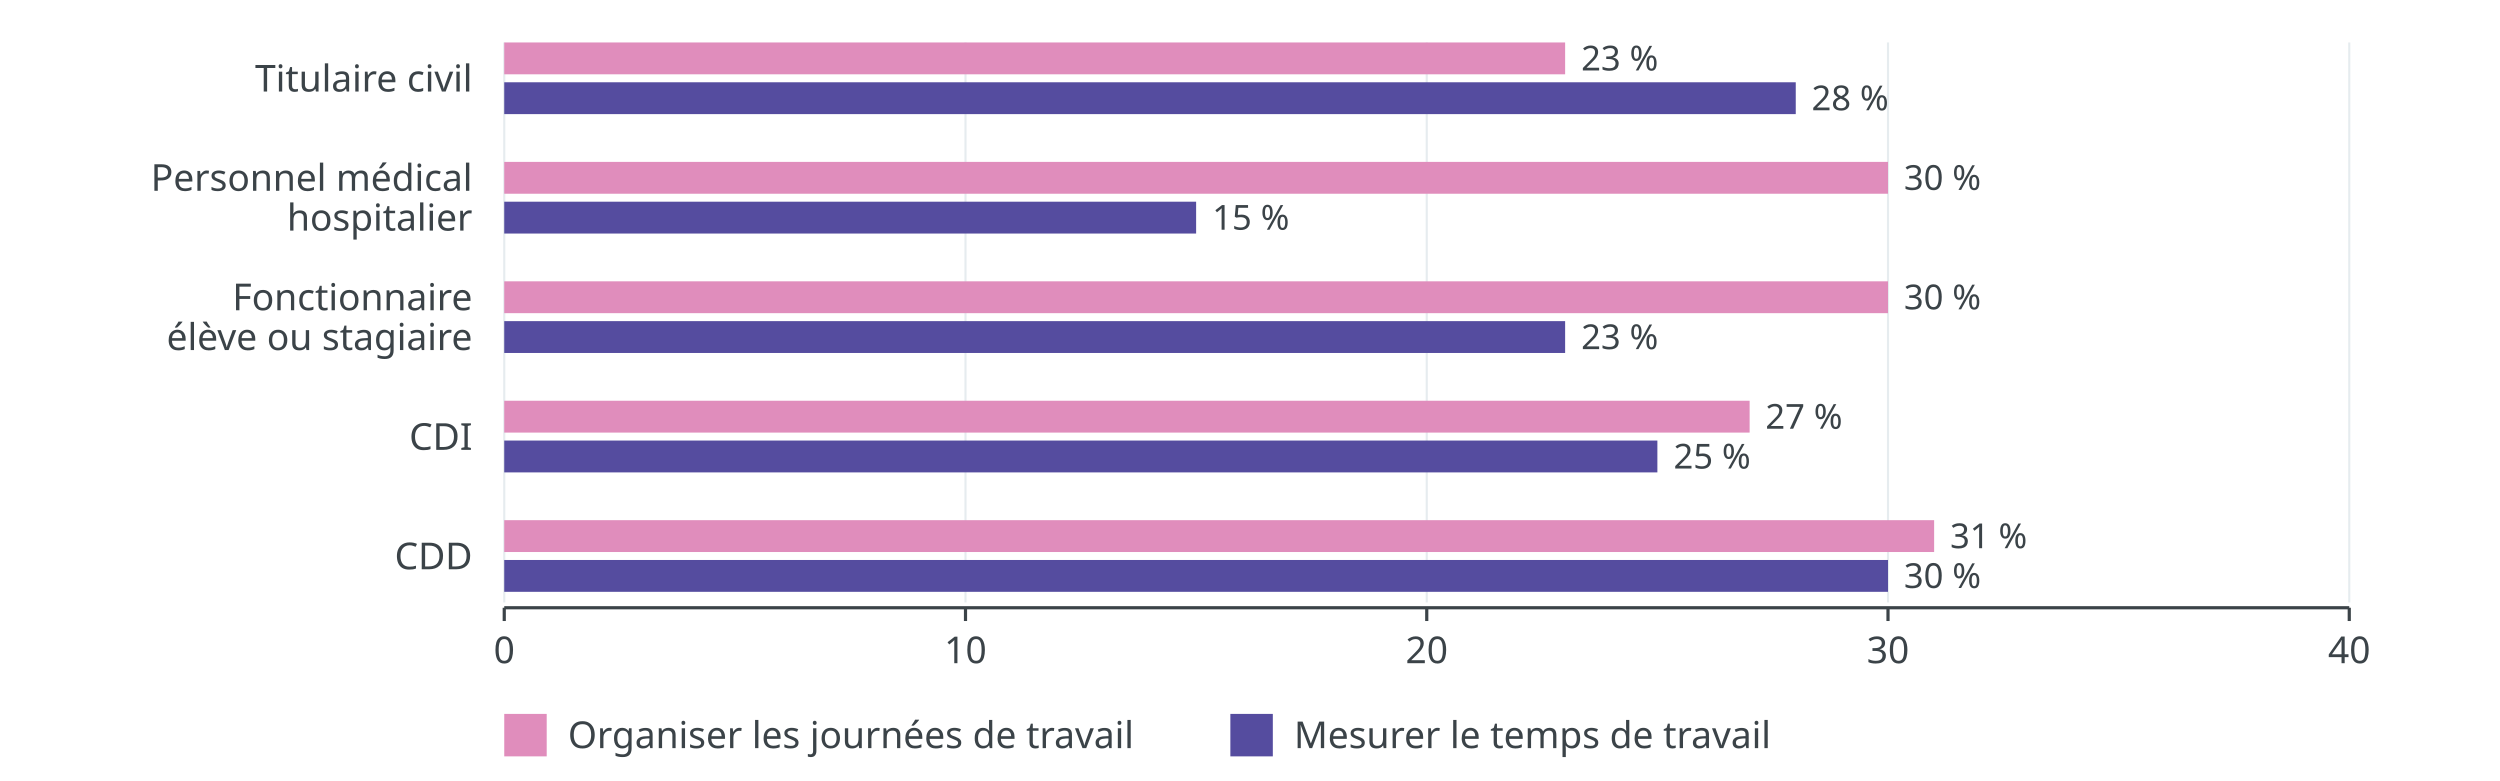
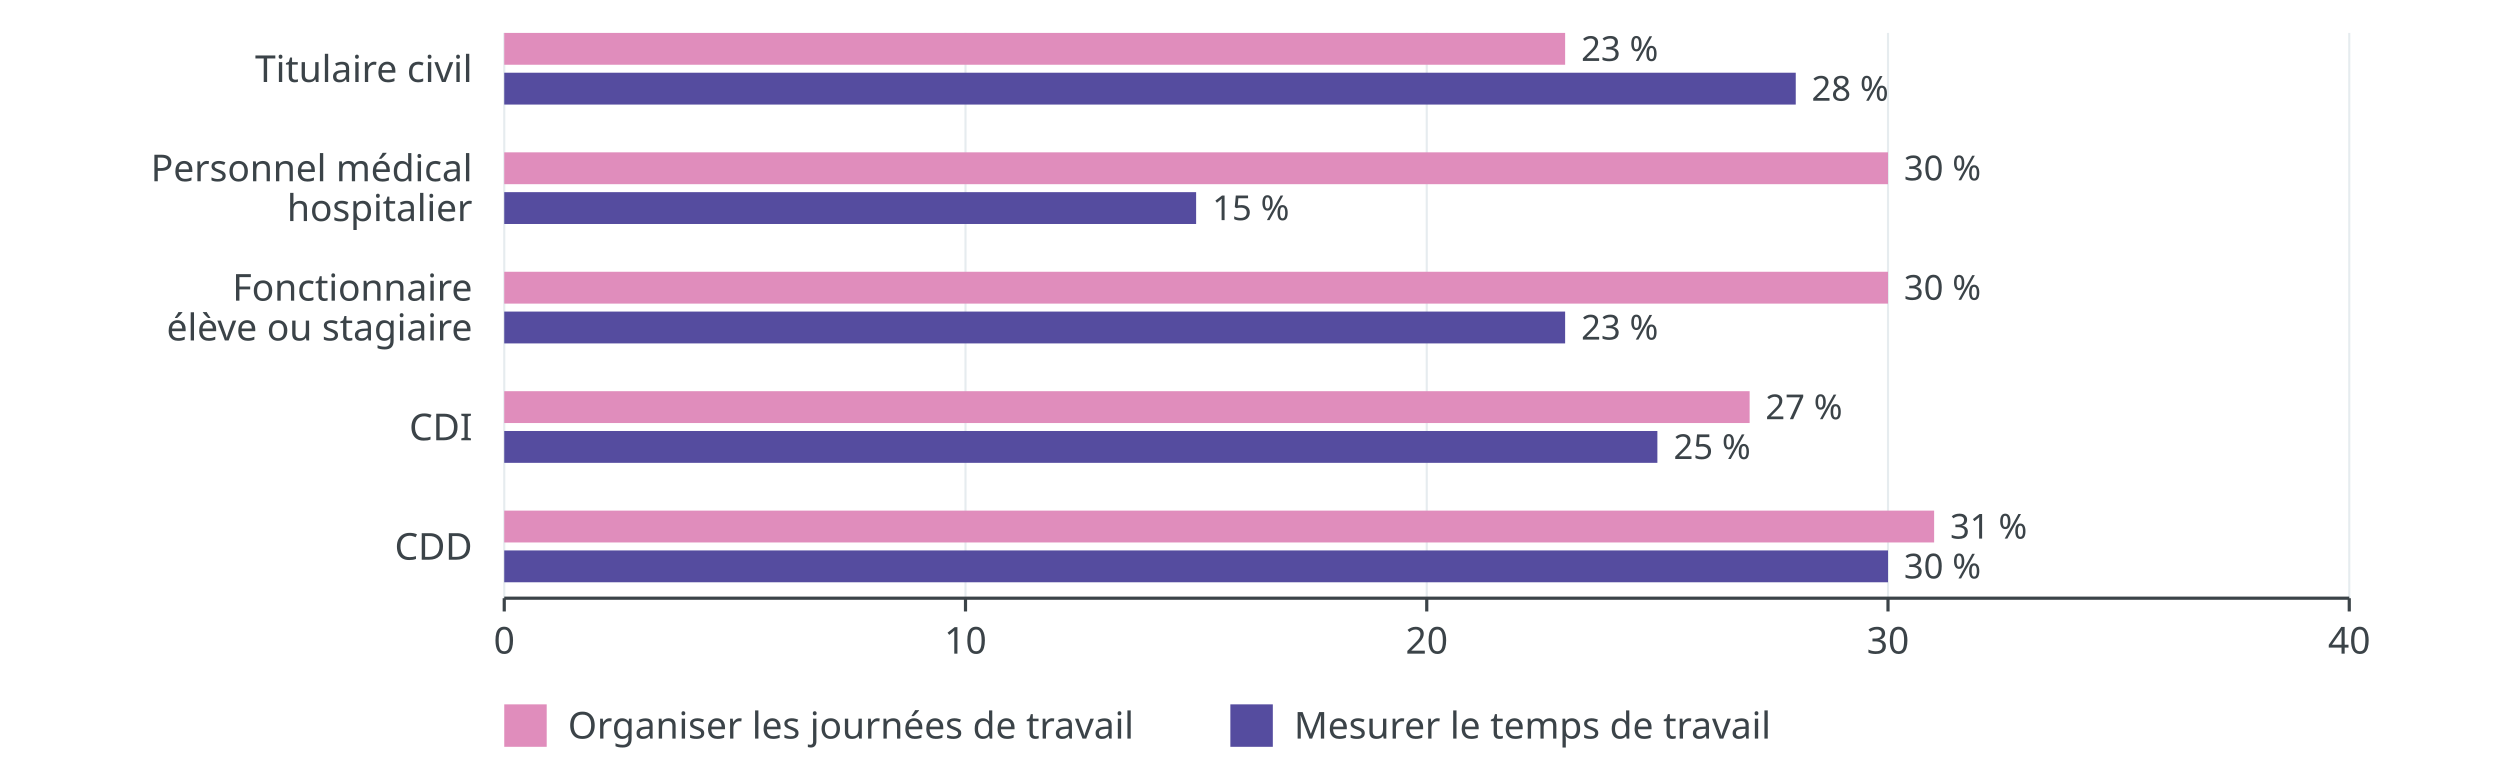
<svg xmlns="http://www.w3.org/2000/svg" width="471pt" height="147pt" viewBox="0 0 471 147" data-axe-x="95.0" data-fin-x="442.6">
-   <line x1="95" x2="95" y1="8" y2="113.5" stroke="#E6ECEF" stroke-width="0.4" />
-   <line x1="181.9" x2="181.9" y1="8" y2="113.5" stroke="#E6ECEF" stroke-width="0.4" />
-   <line x1="268.8" x2="268.8" y1="8" y2="113.5" stroke="#E6ECEF" stroke-width="0.4" />
-   <line x1="355.7" x2="355.7" y1="8" y2="113.5" stroke="#E6ECEF" stroke-width="0.4" />
-   <line x1="442.601" x2="442.601" y1="8" y2="113.5" stroke="#E6ECEF" stroke-width="0.4" />
-   <text x="89.0" y="14.8" dy="0.35em" text-anchor="end" font-family="Poppins-Regular, Poppins" font-size="7" fill="#3B4348">Titulaire civil</text>
-   <rect x="95.00" y="8.00" width="199.87" height="6" fill="#E08DBC" />
-   <text x="297.9" y="11.0" dy="0.35em" text-anchor="start" font-family="Poppins-Regular, Poppins" font-size="6.5" fill="#3B4348">23 %</text>
-   <rect x="95.00" y="15.50" width="243.32" height="6" fill="#554C9F" />
-   <text x="341.3" y="18.5" dy="0.35em" text-anchor="start" font-family="Poppins-Regular, Poppins" font-size="6.5" fill="#3B4348">28 %</text>
-   <text x="89.0" y="33.5" dy="0.35em" text-anchor="end" font-family="Poppins-Regular, Poppins" font-size="7" fill="#3B4348">Personnel médical</text>
-   <text x="89.0" y="41.0" dy="0.35em" text-anchor="end" font-family="Poppins-Regular, Poppins" font-size="7" fill="#3B4348">hospitalier</text>
-   <rect x="95.00" y="30.50" width="260.70" height="6" fill="#E08DBC" />
-   <text x="358.7" y="33.5" dy="0.35em" text-anchor="start" font-family="Poppins-Regular, Poppins" font-size="6.5" fill="#3B4348">30 %</text>
-   <rect x="95.00" y="38.00" width="130.35" height="6" fill="#554C9F" />
-   <text x="228.4" y="41.0" dy="0.35em" text-anchor="start" font-family="Poppins-Regular, Poppins" font-size="6.5" fill="#3B4348">15 %</text>
-   <text x="89.0" y="56.0" dy="0.35em" text-anchor="end" font-family="Poppins-Regular, Poppins" font-size="7" fill="#3B4348">Fonctionnaire</text>
-   <text x="89.0" y="63.5" dy="0.35em" text-anchor="end" font-family="Poppins-Regular, Poppins" font-size="7" fill="#3B4348">élève ou stagiaire</text>
-   <rect x="95.00" y="53.00" width="260.70" height="6" fill="#E08DBC" />
-   <text x="358.7" y="56.0" dy="0.35em" text-anchor="start" font-family="Poppins-Regular, Poppins" font-size="6.5" fill="#3B4348">30 %</text>
-   <rect x="95.00" y="60.50" width="199.87" height="6" fill="#554C9F" />
-   <text x="297.9" y="63.5" dy="0.35em" text-anchor="start" font-family="Poppins-Regular, Poppins" font-size="6.5" fill="#3B4348">23 %</text>
-   <text x="89.0" y="82.3" dy="0.35em" text-anchor="end" font-family="Poppins-Regular, Poppins" font-size="7" fill="#3B4348">CDI</text>
-   <rect x="95.00" y="75.50" width="234.63" height="6" fill="#E08DBC" />
-   <text x="332.6" y="78.5" dy="0.35em" text-anchor="start" font-family="Poppins-Regular, Poppins" font-size="6.5" fill="#3B4348">27 %</text>
-   <rect x="95.00" y="83.00" width="217.25" height="6" fill="#554C9F" />
-   <text x="315.3" y="86.0" dy="0.35em" text-anchor="start" font-family="Poppins-Regular, Poppins" font-size="6.5" fill="#3B4348">25 %</text>
-   <text x="89.0" y="104.8" dy="0.35em" text-anchor="end" font-family="Poppins-Regular, Poppins" font-size="7" fill="#3B4348">CDD</text>
-   <rect x="95.00" y="98.00" width="269.39" height="6" fill="#E08DBC" />
-   <text x="367.4" y="101.0" dy="0.35em" text-anchor="start" font-family="Poppins-Regular, Poppins" font-size="6.5" fill="#3B4348">31 %</text>
-   <rect x="95.00" y="105.50" width="260.70" height="6" fill="#554C9F" />
-   <text x="358.7" y="108.5" dy="0.35em" text-anchor="start" font-family="Poppins-Regular, Poppins" font-size="6.5" fill="#3B4348">30 %</text>
-   <line x1="95" x2="442.601" y1="114.5" y2="114.5" stroke="#3B4348" stroke-width="0.6" />
-   <line x1="95" x2="95" y1="114.5" y2="117" stroke="#3B4348" stroke-width="0.6" />
-   <text x="95.0" y="122.5" dy="0.35em" text-anchor="middle" font-family="Poppins-Regular, Poppins" font-size="7" fill="#3B4348">0</text>
-   <line x1="181.9" x2="181.9" y1="114.5" y2="117" stroke="#3B4348" stroke-width="0.6" />
-   <text x="181.9" y="122.5" dy="0.35em" text-anchor="middle" font-family="Poppins-Regular, Poppins" font-size="7" fill="#3B4348">10</text>
-   <line x1="268.8" x2="268.8" y1="114.5" y2="117" stroke="#3B4348" stroke-width="0.6" />
-   <text x="268.8" y="122.5" dy="0.35em" text-anchor="middle" font-family="Poppins-Regular, Poppins" font-size="7" fill="#3B4348">20</text>
-   <line x1="355.7" x2="355.7" y1="114.5" y2="117" stroke="#3B4348" stroke-width="0.6" />
-   <text x="355.7" y="122.5" dy="0.35em" text-anchor="middle" font-family="Poppins-Regular, Poppins" font-size="7" fill="#3B4348">30</text>
-   <line x1="442.601" x2="442.601" y1="114.5" y2="117" stroke="#3B4348" stroke-width="0.6" />
-   <text x="442.6" y="122.5" dy="0.35em" text-anchor="middle" font-family="Poppins-Regular, Poppins" font-size="7" fill="#3B4348">40</text>
-   <rect x="95.0" y="134.5" width="8" height="8" fill="#E08DBC" />
-   <text x="107.0" y="138.5" dy="0.35em" text-anchor="start" font-family="Poppins-Regular, Poppins" font-size="7" fill="#3B4348">Organiser les journées de travail</text>
-   <rect x="231.8" y="134.5" width="8" height="8" fill="#554C9F" />
-   <text x="243.8" y="138.5" dy="0.35em" text-anchor="start" font-family="Poppins-Regular, Poppins" font-size="7" fill="#3B4348">Mesurer le temps de travail</text>
+   <g transform="translate(0,-1.8)">
+     <line x1="95" x2="95" y1="8" y2="114.5" stroke="#E6ECEF" stroke-width="0.4" />
+     <line x1="181.9" x2="181.9" y1="8" y2="114.5" stroke="#E6ECEF" stroke-width="0.4" />
+     <line x1="268.8" x2="268.8" y1="8" y2="114.5" stroke="#E6ECEF" stroke-width="0.4" />
+     <line x1="355.7" x2="355.7" y1="8" y2="114.5" stroke="#E6ECEF" stroke-width="0.4" />
+     <line x1="442.601" x2="442.601" y1="8" y2="114.5" stroke="#E6ECEF" stroke-width="0.4" />
+     <text x="89.0" y="14.8" dy="0.35em" text-anchor="end" font-family="Poppins-Regular, Poppins" font-size="7" fill="#3B4348">Titulaire civil</text>
+     <rect x="95.00" y="8.00" width="199.87" height="6" fill="#E08DBC" />
+     <text x="297.9" y="11.0" dy="0.35em" text-anchor="start" font-family="Poppins-Regular, Poppins" font-size="6.5" fill="#3B4348">23 %</text>
+     <rect x="95.00" y="15.50" width="243.32" height="6" fill="#554C9F" />
+     <text x="341.3" y="18.5" dy="0.35em" text-anchor="start" font-family="Poppins-Regular, Poppins" font-size="6.5" fill="#3B4348">28 %</text>
+     <text x="89.0" y="33.5" dy="0.35em" text-anchor="end" font-family="Poppins-Regular, Poppins" font-size="7" fill="#3B4348">Personnel médical</text>
+     <text x="89.0" y="41.0" dy="0.35em" text-anchor="end" font-family="Poppins-Regular, Poppins" font-size="7" fill="#3B4348">hospitalier</text>
+     <rect x="95.00" y="30.50" width="260.70" height="6" fill="#E08DBC" />
+     <text x="358.7" y="33.5" dy="0.35em" text-anchor="start" font-family="Poppins-Regular, Poppins" font-size="6.5" fill="#3B4348">30 %</text>
+     <rect x="95.00" y="38.00" width="130.35" height="6" fill="#554C9F" />
+     <text x="228.4" y="41.0" dy="0.35em" text-anchor="start" font-family="Poppins-Regular, Poppins" font-size="6.5" fill="#3B4348">15 %</text>
+     <text x="89.0" y="56.0" dy="0.35em" text-anchor="end" font-family="Poppins-Regular, Poppins" font-size="7" fill="#3B4348">Fonctionnaire</text>
+     <text x="89.0" y="63.5" dy="0.35em" text-anchor="end" font-family="Poppins-Regular, Poppins" font-size="7" fill="#3B4348">élève ou stagiaire</text>
+     <rect x="95.00" y="53.00" width="260.70" height="6" fill="#E08DBC" />
+     <text x="358.7" y="56.0" dy="0.35em" text-anchor="start" font-family="Poppins-Regular, Poppins" font-size="6.5" fill="#3B4348">30 %</text>
+     <rect x="95.00" y="60.50" width="199.87" height="6" fill="#554C9F" />
+     <text x="297.9" y="63.5" dy="0.35em" text-anchor="start" font-family="Poppins-Regular, Poppins" font-size="6.5" fill="#3B4348">23 %</text>
+     <text x="89.0" y="82.3" dy="0.35em" text-anchor="end" font-family="Poppins-Regular, Poppins" font-size="7" fill="#3B4348">CDI</text>
+     <rect x="95.00" y="75.50" width="234.63" height="6" fill="#E08DBC" />
+     <text x="332.6" y="78.5" dy="0.35em" text-anchor="start" font-family="Poppins-Regular, Poppins" font-size="6.5" fill="#3B4348">27 %</text>
+     <rect x="95.00" y="83.00" width="217.25" height="6" fill="#554C9F" />
+     <text x="315.3" y="86.0" dy="0.35em" text-anchor="start" font-family="Poppins-Regular, Poppins" font-size="6.5" fill="#3B4348">25 %</text>
+     <text x="89.0" y="104.8" dy="0.35em" text-anchor="end" font-family="Poppins-Regular, Poppins" font-size="7" fill="#3B4348">CDD</text>
+     <rect x="95.00" y="98.00" width="269.39" height="6" fill="#E08DBC" />
+     <text x="367.4" y="101.0" dy="0.35em" text-anchor="start" font-family="Poppins-Regular, Poppins" font-size="6.5" fill="#3B4348">31 %</text>
+     <rect x="95.00" y="105.50" width="260.70" height="6" fill="#554C9F" />
+     <text x="358.7" y="108.5" dy="0.35em" text-anchor="start" font-family="Poppins-Regular, Poppins" font-size="6.5" fill="#3B4348">30 %</text>
+     <line x1="95" x2="442.601" y1="114.5" y2="114.5" stroke="#3B4348" stroke-width="0.6" />
+     <line x1="95" x2="95" y1="114.5" y2="117" stroke="#3B4348" stroke-width="0.6" />
+     <text x="95.0" y="122.5" dy="0.35em" text-anchor="middle" font-family="Poppins-Regular, Poppins" font-size="7" fill="#3B4348">0</text>
+     <line x1="181.9" x2="181.9" y1="114.5" y2="117" stroke="#3B4348" stroke-width="0.6" />
+     <text x="181.9" y="122.5" dy="0.35em" text-anchor="middle" font-family="Poppins-Regular, Poppins" font-size="7" fill="#3B4348">10</text>
+     <line x1="268.8" x2="268.8" y1="114.5" y2="117" stroke="#3B4348" stroke-width="0.6" />
+     <text x="268.8" y="122.5" dy="0.35em" text-anchor="middle" font-family="Poppins-Regular, Poppins" font-size="7" fill="#3B4348">20</text>
+     <line x1="355.7" x2="355.7" y1="114.5" y2="117" stroke="#3B4348" stroke-width="0.6" />
+     <text x="355.7" y="122.5" dy="0.35em" text-anchor="middle" font-family="Poppins-Regular, Poppins" font-size="7" fill="#3B4348">30</text>
+     <line x1="442.601" x2="442.601" y1="114.5" y2="117" stroke="#3B4348" stroke-width="0.6" />
+     <text x="442.6" y="122.5" dy="0.35em" text-anchor="middle" font-family="Poppins-Regular, Poppins" font-size="7" fill="#3B4348">40</text>
+     <rect x="95.0" y="134.5" width="8" height="8" fill="#E08DBC" />
+     <text x="107.0" y="138.5" dy="0.35em" text-anchor="start" font-family="Poppins-Regular, Poppins" font-size="7" fill="#3B4348">Organiser les journées de travail</text>
+     <rect x="231.8" y="134.5" width="8" height="8" fill="#554C9F" />
+     <text x="243.8" y="138.5" dy="0.35em" text-anchor="start" font-family="Poppins-Regular, Poppins" font-size="7" fill="#3B4348">Mesurer le temps de travail</text>
+   </g>
</svg>
